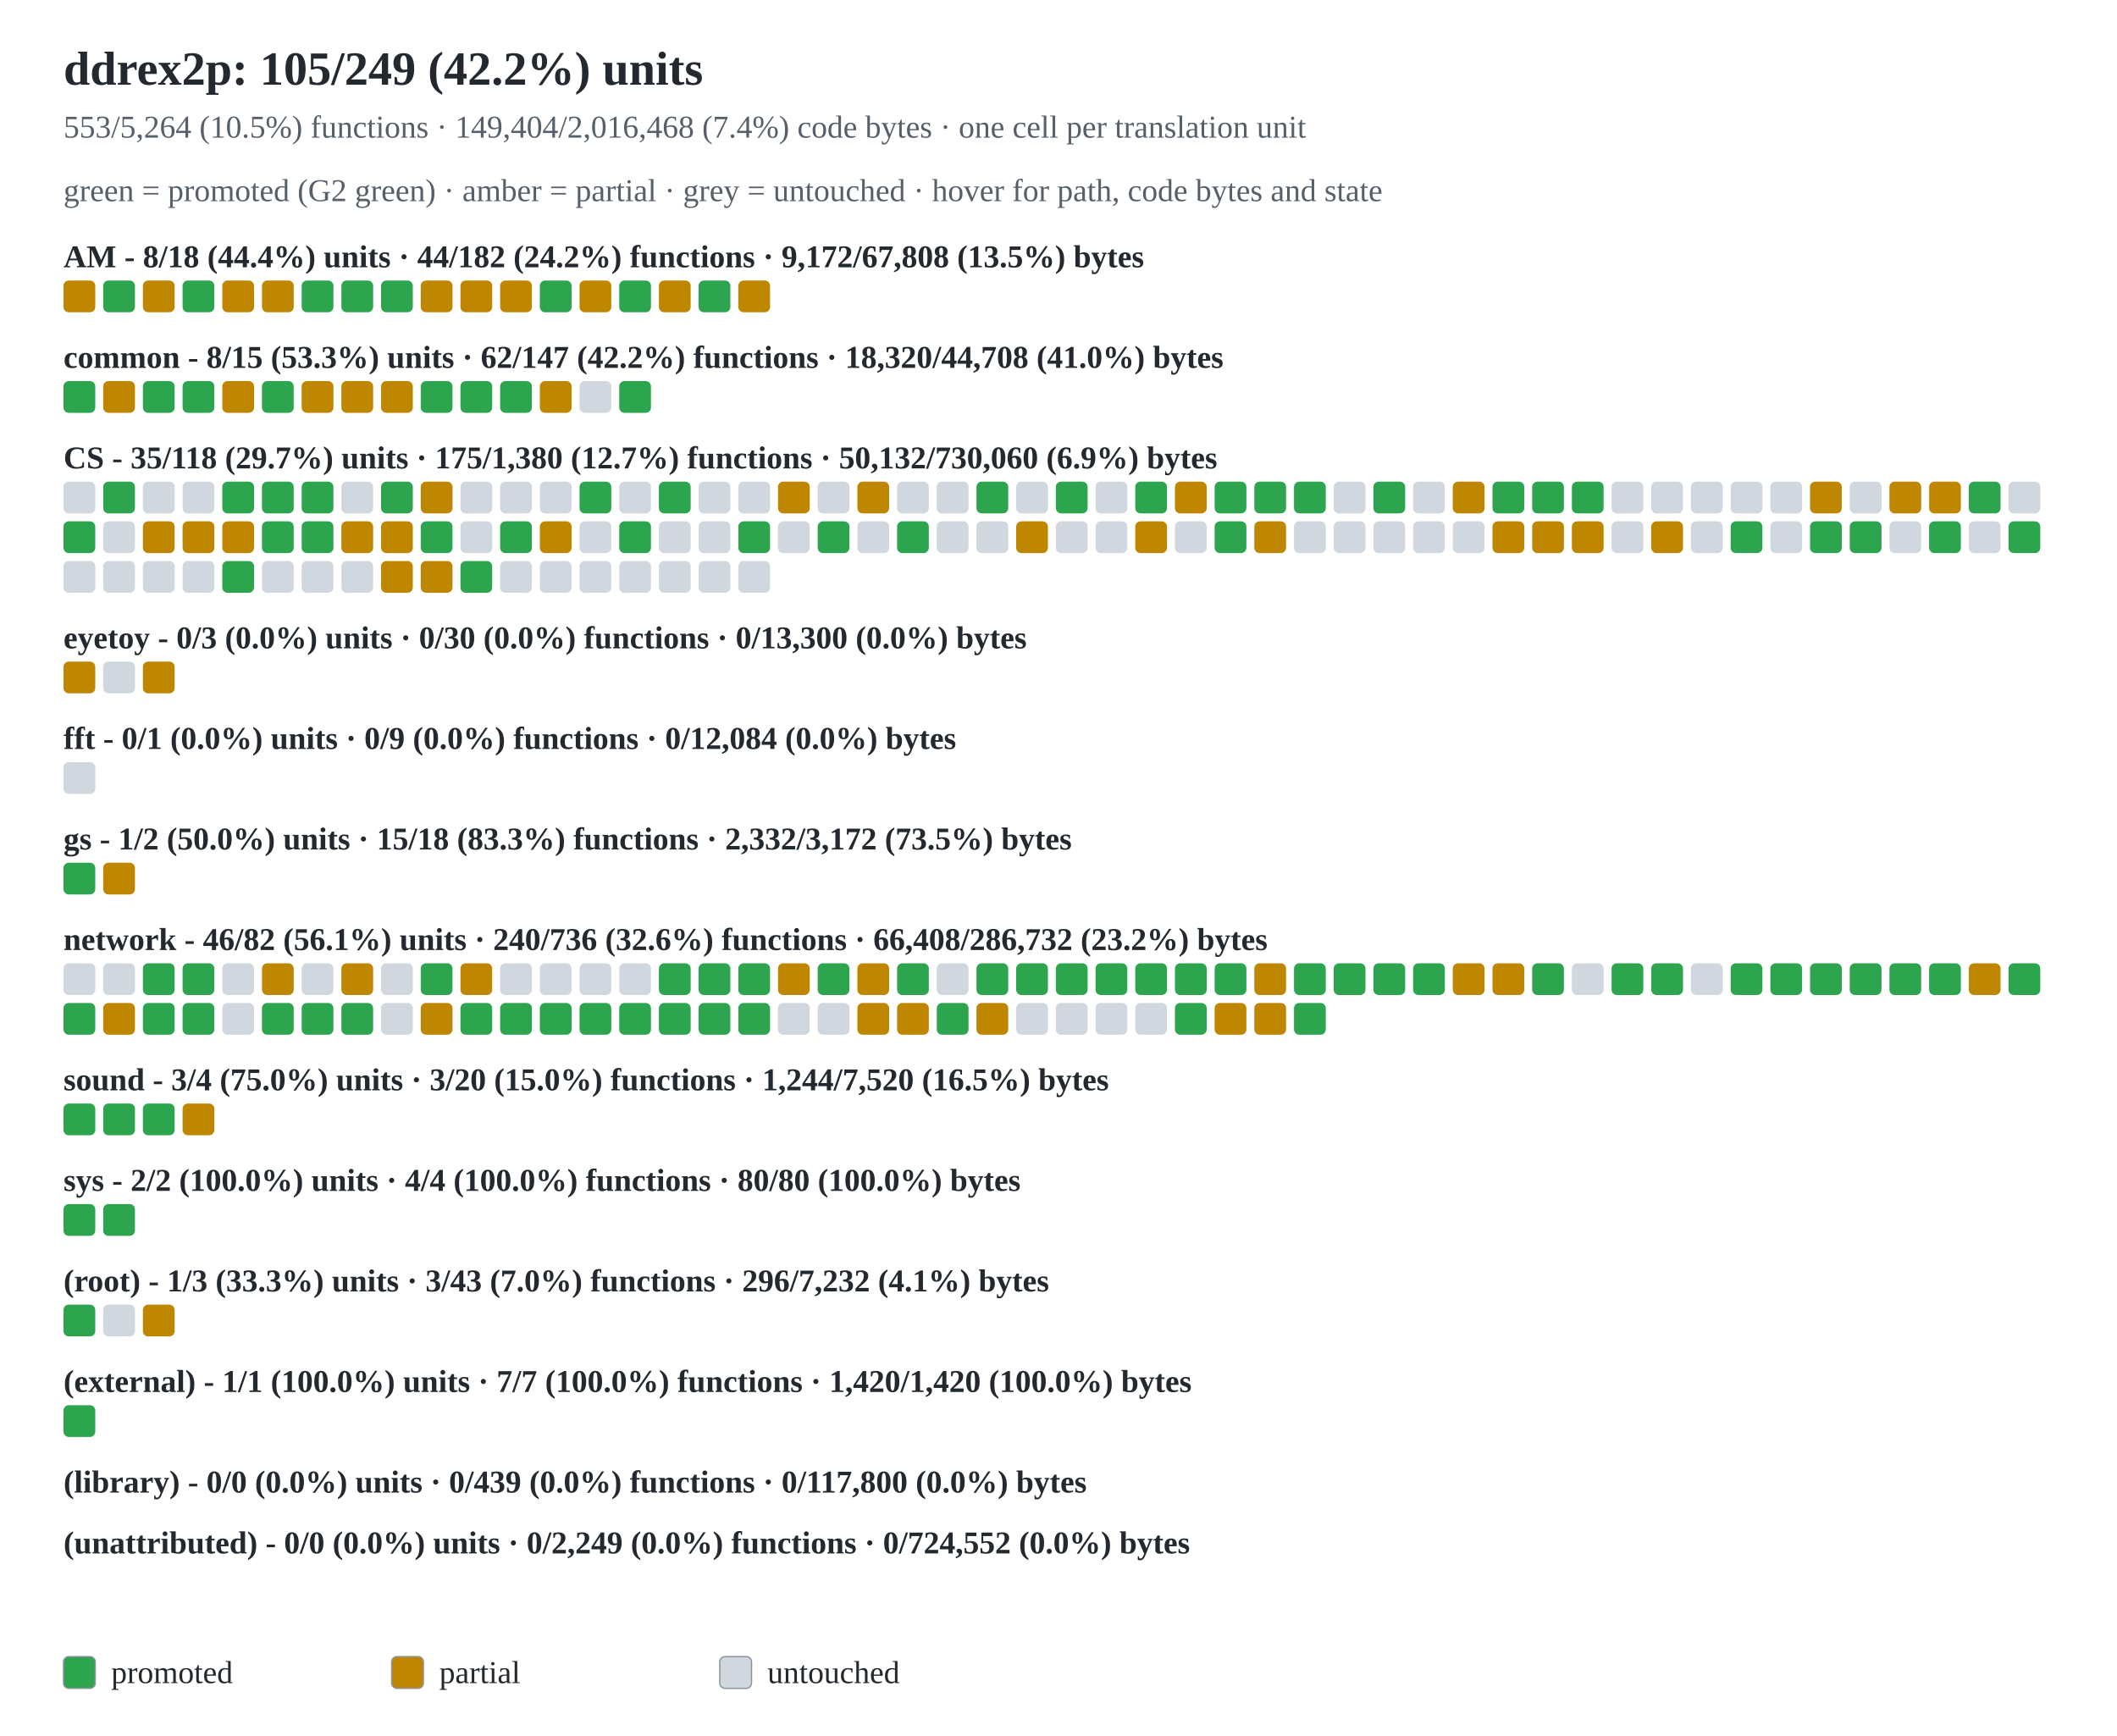
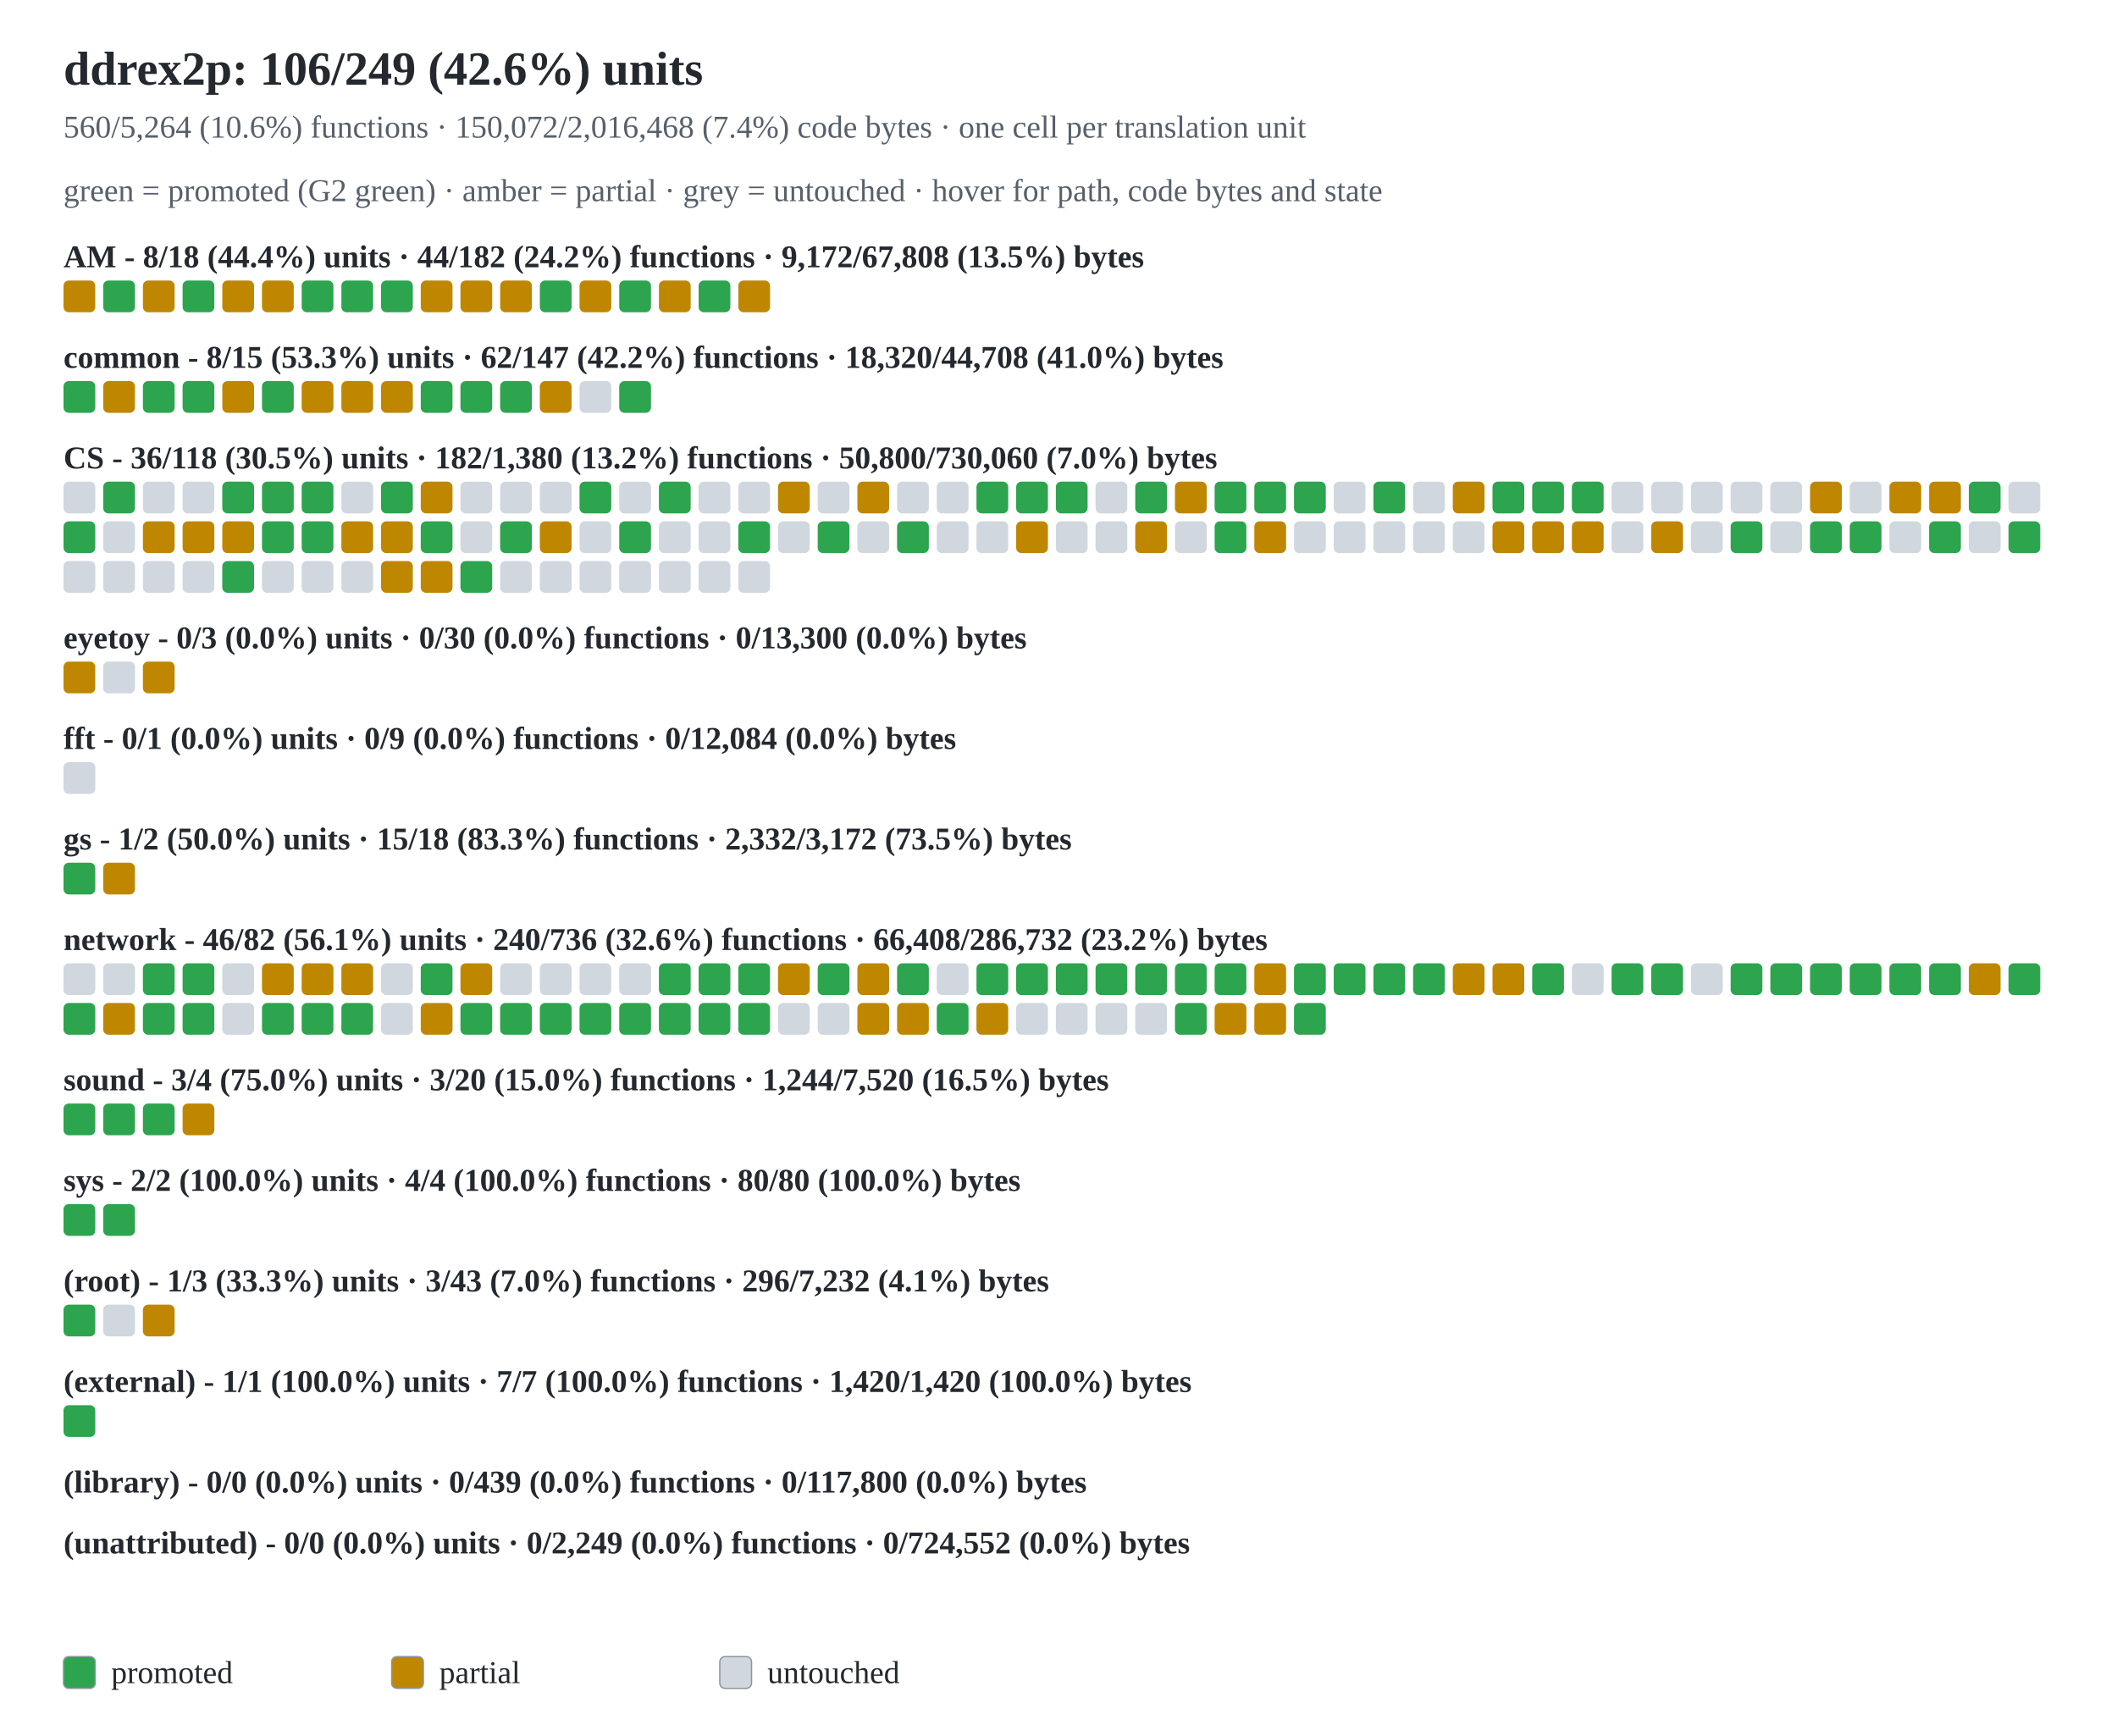
<svg xmlns="http://www.w3.org/2000/svg" width="800" height="656" viewBox="0 0 800 656" role="img" aria-label="ddrex2p translation unit heatmap">
  <rect width="800" height="656" fill="#ffffff" />
-   <text x="24" y="32" font-size="18" font-weight="600" fill="#24292f">ddrex2p: 105/249 (42.2%) units</text>
-   <text x="24" y="52" font-size="12" fill="#57606a">553/5,264 (10.5%) functions · 149,404/2,016,468 (7.4%) code bytes · one cell per translation unit</text>
+   <text x="24" y="32" font-size="18" font-weight="600" fill="#24292f">ddrex2p: 106/249 (42.6%) units</text>
+   <text x="24" y="52" font-size="12" fill="#57606a">560/5,264 (10.6%) functions · 150,072/2,016,468 (7.4%) code bytes · one cell per translation unit</text>
  <text x="24" y="76" font-size="12" fill="#57606a">green = promoted (G2 green) · amber = partial · grey = untouched · hover for path, code bytes and state</text>
  <g class="module" data-module="AM">
    <text x="24" y="101" font-size="12" font-weight="600" fill="#24292f">AM - 8/18 (44.4%) units · 44/182 (24.2%) functions · 9,172/67,808 (13.5%) bytes</text>
    <rect class="cell" data-state="partial" x="24" y="106" width="12" height="12" rx="2" fill="#bf8700" />
    <rect class="cell" data-state="promoted" x="39" y="106" width="12" height="12" rx="2" fill="#2da44e" />
    <rect class="cell" data-state="partial" x="54" y="106" width="12" height="12" rx="2" fill="#bf8700" />
    <rect class="cell" data-state="promoted" x="69" y="106" width="12" height="12" rx="2" fill="#2da44e" />
    <rect class="cell" data-state="partial" x="84" y="106" width="12" height="12" rx="2" fill="#bf8700" />
    <rect class="cell" data-state="partial" x="99" y="106" width="12" height="12" rx="2" fill="#bf8700" />
    <rect class="cell" data-state="promoted" x="114" y="106" width="12" height="12" rx="2" fill="#2da44e" />
    <rect class="cell" data-state="promoted" x="129" y="106" width="12" height="12" rx="2" fill="#2da44e" />
    <rect class="cell" data-state="promoted" x="144" y="106" width="12" height="12" rx="2" fill="#2da44e" />
    <rect class="cell" data-state="partial" x="159" y="106" width="12" height="12" rx="2" fill="#bf8700" />
    <rect class="cell" data-state="partial" x="174" y="106" width="12" height="12" rx="2" fill="#bf8700" />
    <rect class="cell" data-state="partial" x="189" y="106" width="12" height="12" rx="2" fill="#bf8700" />
    <rect class="cell" data-state="promoted" x="204" y="106" width="12" height="12" rx="2" fill="#2da44e" />
    <rect class="cell" data-state="partial" x="219" y="106" width="12" height="12" rx="2" fill="#bf8700" />
    <rect class="cell" data-state="promoted" x="234" y="106" width="12" height="12" rx="2" fill="#2da44e" />
    <rect class="cell" data-state="partial" x="249" y="106" width="12" height="12" rx="2" fill="#bf8700" />
    <rect class="cell" data-state="promoted" x="264" y="106" width="12" height="12" rx="2" fill="#2da44e" />
    <rect class="cell" data-state="partial" x="279" y="106" width="12" height="12" rx="2" fill="#bf8700" />
  </g>
  <g class="module" data-module="common">
    <text x="24" y="139" font-size="12" font-weight="600" fill="#24292f">common - 8/15 (53.3%) units · 62/147 (42.2%) functions · 18,320/44,708 (41.0%) bytes</text>
    <rect class="cell" data-state="promoted" x="24" y="144" width="12" height="12" rx="2" fill="#2da44e" />
    <rect class="cell" data-state="partial" x="39" y="144" width="12" height="12" rx="2" fill="#bf8700" />
    <rect class="cell" data-state="promoted" x="54" y="144" width="12" height="12" rx="2" fill="#2da44e" />
    <rect class="cell" data-state="promoted" x="69" y="144" width="12" height="12" rx="2" fill="#2da44e" />
    <rect class="cell" data-state="partial" x="84" y="144" width="12" height="12" rx="2" fill="#bf8700" />
    <rect class="cell" data-state="promoted" x="99" y="144" width="12" height="12" rx="2" fill="#2da44e" />
    <rect class="cell" data-state="partial" x="114" y="144" width="12" height="12" rx="2" fill="#bf8700" />
    <rect class="cell" data-state="partial" x="129" y="144" width="12" height="12" rx="2" fill="#bf8700" />
    <rect class="cell" data-state="partial" x="144" y="144" width="12" height="12" rx="2" fill="#bf8700" />
    <rect class="cell" data-state="promoted" x="159" y="144" width="12" height="12" rx="2" fill="#2da44e" />
    <rect class="cell" data-state="promoted" x="174" y="144" width="12" height="12" rx="2" fill="#2da44e" />
    <rect class="cell" data-state="promoted" x="189" y="144" width="12" height="12" rx="2" fill="#2da44e" />
    <rect class="cell" data-state="partial" x="204" y="144" width="12" height="12" rx="2" fill="#bf8700" />
    <rect class="cell" data-state="untouched" x="219" y="144" width="12" height="12" rx="2" fill="#d0d7de" />
    <rect class="cell" data-state="promoted" x="234" y="144" width="12" height="12" rx="2" fill="#2da44e" />
  </g>
  <g class="module" data-module="CS">
-     <text x="24" y="177" font-size="12" font-weight="600" fill="#24292f">CS - 35/118 (29.7%) units · 175/1,380 (12.7%) functions · 50,132/730,060 (6.9%) bytes</text>
+     <text x="24" y="177" font-size="12" font-weight="600" fill="#24292f">CS - 36/118 (30.5%) units · 182/1,380 (13.2%) functions · 50,800/730,060 (7.0%) bytes</text>
    <rect class="cell" data-state="untouched" x="24" y="182" width="12" height="12" rx="2" fill="#d0d7de" />
    <rect class="cell" data-state="promoted" x="39" y="182" width="12" height="12" rx="2" fill="#2da44e" />
    <rect class="cell" data-state="untouched" x="54" y="182" width="12" height="12" rx="2" fill="#d0d7de" />
    <rect class="cell" data-state="untouched" x="69" y="182" width="12" height="12" rx="2" fill="#d0d7de" />
    <rect class="cell" data-state="promoted" x="84" y="182" width="12" height="12" rx="2" fill="#2da44e" />
    <rect class="cell" data-state="promoted" x="99" y="182" width="12" height="12" rx="2" fill="#2da44e" />
    <rect class="cell" data-state="promoted" x="114" y="182" width="12" height="12" rx="2" fill="#2da44e" />
    <rect class="cell" data-state="untouched" x="129" y="182" width="12" height="12" rx="2" fill="#d0d7de" />
    <rect class="cell" data-state="promoted" x="144" y="182" width="12" height="12" rx="2" fill="#2da44e" />
    <rect class="cell" data-state="partial" x="159" y="182" width="12" height="12" rx="2" fill="#bf8700" />
    <rect class="cell" data-state="untouched" x="174" y="182" width="12" height="12" rx="2" fill="#d0d7de" />
    <rect class="cell" data-state="untouched" x="189" y="182" width="12" height="12" rx="2" fill="#d0d7de" />
    <rect class="cell" data-state="untouched" x="204" y="182" width="12" height="12" rx="2" fill="#d0d7de" />
    <rect class="cell" data-state="promoted" x="219" y="182" width="12" height="12" rx="2" fill="#2da44e" />
    <rect class="cell" data-state="untouched" x="234" y="182" width="12" height="12" rx="2" fill="#d0d7de" />
    <rect class="cell" data-state="promoted" x="249" y="182" width="12" height="12" rx="2" fill="#2da44e" />
    <rect class="cell" data-state="untouched" x="264" y="182" width="12" height="12" rx="2" fill="#d0d7de" />
    <rect class="cell" data-state="untouched" x="279" y="182" width="12" height="12" rx="2" fill="#d0d7de" />
    <rect class="cell" data-state="partial" x="294" y="182" width="12" height="12" rx="2" fill="#bf8700" />
    <rect class="cell" data-state="untouched" x="309" y="182" width="12" height="12" rx="2" fill="#d0d7de" />
    <rect class="cell" data-state="partial" x="324" y="182" width="12" height="12" rx="2" fill="#bf8700" />
    <rect class="cell" data-state="untouched" x="339" y="182" width="12" height="12" rx="2" fill="#d0d7de" />
    <rect class="cell" data-state="untouched" x="354" y="182" width="12" height="12" rx="2" fill="#d0d7de" />
    <rect class="cell" data-state="promoted" x="369" y="182" width="12" height="12" rx="2" fill="#2da44e" />
-     <rect class="cell" data-state="untouched" x="384" y="182" width="12" height="12" rx="2" fill="#d0d7de" />
+     <rect class="cell" data-state="promoted" x="384" y="182" width="12" height="12" rx="2" fill="#2da44e" />
    <rect class="cell" data-state="promoted" x="399" y="182" width="12" height="12" rx="2" fill="#2da44e" />
    <rect class="cell" data-state="untouched" x="414" y="182" width="12" height="12" rx="2" fill="#d0d7de" />
    <rect class="cell" data-state="promoted" x="429" y="182" width="12" height="12" rx="2" fill="#2da44e" />
    <rect class="cell" data-state="partial" x="444" y="182" width="12" height="12" rx="2" fill="#bf8700" />
    <rect class="cell" data-state="promoted" x="459" y="182" width="12" height="12" rx="2" fill="#2da44e" />
    <rect class="cell" data-state="promoted" x="474" y="182" width="12" height="12" rx="2" fill="#2da44e" />
    <rect class="cell" data-state="promoted" x="489" y="182" width="12" height="12" rx="2" fill="#2da44e" />
    <rect class="cell" data-state="untouched" x="504" y="182" width="12" height="12" rx="2" fill="#d0d7de" />
    <rect class="cell" data-state="promoted" x="519" y="182" width="12" height="12" rx="2" fill="#2da44e" />
    <rect class="cell" data-state="untouched" x="534" y="182" width="12" height="12" rx="2" fill="#d0d7de" />
    <rect class="cell" data-state="partial" x="549" y="182" width="12" height="12" rx="2" fill="#bf8700" />
    <rect class="cell" data-state="promoted" x="564" y="182" width="12" height="12" rx="2" fill="#2da44e" />
    <rect class="cell" data-state="promoted" x="579" y="182" width="12" height="12" rx="2" fill="#2da44e" />
    <rect class="cell" data-state="promoted" x="594" y="182" width="12" height="12" rx="2" fill="#2da44e" />
    <rect class="cell" data-state="untouched" x="609" y="182" width="12" height="12" rx="2" fill="#d0d7de" />
    <rect class="cell" data-state="untouched" x="624" y="182" width="12" height="12" rx="2" fill="#d0d7de" />
    <rect class="cell" data-state="untouched" x="639" y="182" width="12" height="12" rx="2" fill="#d0d7de" />
    <rect class="cell" data-state="untouched" x="654" y="182" width="12" height="12" rx="2" fill="#d0d7de" />
    <rect class="cell" data-state="untouched" x="669" y="182" width="12" height="12" rx="2" fill="#d0d7de" />
    <rect class="cell" data-state="partial" x="684" y="182" width="12" height="12" rx="2" fill="#bf8700" />
    <rect class="cell" data-state="untouched" x="699" y="182" width="12" height="12" rx="2" fill="#d0d7de" />
    <rect class="cell" data-state="partial" x="714" y="182" width="12" height="12" rx="2" fill="#bf8700" />
    <rect class="cell" data-state="partial" x="729" y="182" width="12" height="12" rx="2" fill="#bf8700" />
    <rect class="cell" data-state="promoted" x="744" y="182" width="12" height="12" rx="2" fill="#2da44e" />
    <rect class="cell" data-state="untouched" x="759" y="182" width="12" height="12" rx="2" fill="#d0d7de" />
    <rect class="cell" data-state="promoted" x="24" y="197" width="12" height="12" rx="2" fill="#2da44e" />
    <rect class="cell" data-state="untouched" x="39" y="197" width="12" height="12" rx="2" fill="#d0d7de" />
    <rect class="cell" data-state="partial" x="54" y="197" width="12" height="12" rx="2" fill="#bf8700" />
    <rect class="cell" data-state="partial" x="69" y="197" width="12" height="12" rx="2" fill="#bf8700" />
    <rect class="cell" data-state="partial" x="84" y="197" width="12" height="12" rx="2" fill="#bf8700" />
    <rect class="cell" data-state="promoted" x="99" y="197" width="12" height="12" rx="2" fill="#2da44e" />
    <rect class="cell" data-state="promoted" x="114" y="197" width="12" height="12" rx="2" fill="#2da44e" />
    <rect class="cell" data-state="partial" x="129" y="197" width="12" height="12" rx="2" fill="#bf8700" />
    <rect class="cell" data-state="partial" x="144" y="197" width="12" height="12" rx="2" fill="#bf8700" />
    <rect class="cell" data-state="promoted" x="159" y="197" width="12" height="12" rx="2" fill="#2da44e" />
    <rect class="cell" data-state="untouched" x="174" y="197" width="12" height="12" rx="2" fill="#d0d7de" />
    <rect class="cell" data-state="promoted" x="189" y="197" width="12" height="12" rx="2" fill="#2da44e" />
    <rect class="cell" data-state="partial" x="204" y="197" width="12" height="12" rx="2" fill="#bf8700" />
    <rect class="cell" data-state="untouched" x="219" y="197" width="12" height="12" rx="2" fill="#d0d7de" />
    <rect class="cell" data-state="promoted" x="234" y="197" width="12" height="12" rx="2" fill="#2da44e" />
    <rect class="cell" data-state="untouched" x="249" y="197" width="12" height="12" rx="2" fill="#d0d7de" />
    <rect class="cell" data-state="untouched" x="264" y="197" width="12" height="12" rx="2" fill="#d0d7de" />
    <rect class="cell" data-state="promoted" x="279" y="197" width="12" height="12" rx="2" fill="#2da44e" />
    <rect class="cell" data-state="untouched" x="294" y="197" width="12" height="12" rx="2" fill="#d0d7de" />
    <rect class="cell" data-state="promoted" x="309" y="197" width="12" height="12" rx="2" fill="#2da44e" />
    <rect class="cell" data-state="untouched" x="324" y="197" width="12" height="12" rx="2" fill="#d0d7de" />
    <rect class="cell" data-state="promoted" x="339" y="197" width="12" height="12" rx="2" fill="#2da44e" />
    <rect class="cell" data-state="untouched" x="354" y="197" width="12" height="12" rx="2" fill="#d0d7de" />
    <rect class="cell" data-state="untouched" x="369" y="197" width="12" height="12" rx="2" fill="#d0d7de" />
    <rect class="cell" data-state="partial" x="384" y="197" width="12" height="12" rx="2" fill="#bf8700" />
    <rect class="cell" data-state="untouched" x="399" y="197" width="12" height="12" rx="2" fill="#d0d7de" />
    <rect class="cell" data-state="untouched" x="414" y="197" width="12" height="12" rx="2" fill="#d0d7de" />
    <rect class="cell" data-state="partial" x="429" y="197" width="12" height="12" rx="2" fill="#bf8700" />
    <rect class="cell" data-state="untouched" x="444" y="197" width="12" height="12" rx="2" fill="#d0d7de" />
    <rect class="cell" data-state="promoted" x="459" y="197" width="12" height="12" rx="2" fill="#2da44e" />
    <rect class="cell" data-state="partial" x="474" y="197" width="12" height="12" rx="2" fill="#bf8700" />
    <rect class="cell" data-state="untouched" x="489" y="197" width="12" height="12" rx="2" fill="#d0d7de" />
    <rect class="cell" data-state="untouched" x="504" y="197" width="12" height="12" rx="2" fill="#d0d7de" />
    <rect class="cell" data-state="untouched" x="519" y="197" width="12" height="12" rx="2" fill="#d0d7de" />
    <rect class="cell" data-state="untouched" x="534" y="197" width="12" height="12" rx="2" fill="#d0d7de" />
    <rect class="cell" data-state="untouched" x="549" y="197" width="12" height="12" rx="2" fill="#d0d7de" />
    <rect class="cell" data-state="partial" x="564" y="197" width="12" height="12" rx="2" fill="#bf8700" />
    <rect class="cell" data-state="partial" x="579" y="197" width="12" height="12" rx="2" fill="#bf8700" />
    <rect class="cell" data-state="partial" x="594" y="197" width="12" height="12" rx="2" fill="#bf8700" />
    <rect class="cell" data-state="untouched" x="609" y="197" width="12" height="12" rx="2" fill="#d0d7de" />
    <rect class="cell" data-state="partial" x="624" y="197" width="12" height="12" rx="2" fill="#bf8700" />
    <rect class="cell" data-state="untouched" x="639" y="197" width="12" height="12" rx="2" fill="#d0d7de" />
    <rect class="cell" data-state="promoted" x="654" y="197" width="12" height="12" rx="2" fill="#2da44e" />
    <rect class="cell" data-state="untouched" x="669" y="197" width="12" height="12" rx="2" fill="#d0d7de" />
    <rect class="cell" data-state="promoted" x="684" y="197" width="12" height="12" rx="2" fill="#2da44e" />
    <rect class="cell" data-state="promoted" x="699" y="197" width="12" height="12" rx="2" fill="#2da44e" />
    <rect class="cell" data-state="untouched" x="714" y="197" width="12" height="12" rx="2" fill="#d0d7de" />
    <rect class="cell" data-state="promoted" x="729" y="197" width="12" height="12" rx="2" fill="#2da44e" />
    <rect class="cell" data-state="untouched" x="744" y="197" width="12" height="12" rx="2" fill="#d0d7de" />
    <rect class="cell" data-state="promoted" x="759" y="197" width="12" height="12" rx="2" fill="#2da44e" />
    <rect class="cell" data-state="untouched" x="24" y="212" width="12" height="12" rx="2" fill="#d0d7de" />
    <rect class="cell" data-state="untouched" x="39" y="212" width="12" height="12" rx="2" fill="#d0d7de" />
    <rect class="cell" data-state="untouched" x="54" y="212" width="12" height="12" rx="2" fill="#d0d7de" />
    <rect class="cell" data-state="untouched" x="69" y="212" width="12" height="12" rx="2" fill="#d0d7de" />
    <rect class="cell" data-state="promoted" x="84" y="212" width="12" height="12" rx="2" fill="#2da44e" />
    <rect class="cell" data-state="untouched" x="99" y="212" width="12" height="12" rx="2" fill="#d0d7de" />
    <rect class="cell" data-state="untouched" x="114" y="212" width="12" height="12" rx="2" fill="#d0d7de" />
    <rect class="cell" data-state="untouched" x="129" y="212" width="12" height="12" rx="2" fill="#d0d7de" />
    <rect class="cell" data-state="partial" x="144" y="212" width="12" height="12" rx="2" fill="#bf8700" />
    <rect class="cell" data-state="partial" x="159" y="212" width="12" height="12" rx="2" fill="#bf8700" />
    <rect class="cell" data-state="promoted" x="174" y="212" width="12" height="12" rx="2" fill="#2da44e" />
    <rect class="cell" data-state="untouched" x="189" y="212" width="12" height="12" rx="2" fill="#d0d7de" />
    <rect class="cell" data-state="untouched" x="204" y="212" width="12" height="12" rx="2" fill="#d0d7de" />
    <rect class="cell" data-state="untouched" x="219" y="212" width="12" height="12" rx="2" fill="#d0d7de" />
    <rect class="cell" data-state="untouched" x="234" y="212" width="12" height="12" rx="2" fill="#d0d7de" />
    <rect class="cell" data-state="untouched" x="249" y="212" width="12" height="12" rx="2" fill="#d0d7de" />
    <rect class="cell" data-state="untouched" x="264" y="212" width="12" height="12" rx="2" fill="#d0d7de" />
    <rect class="cell" data-state="untouched" x="279" y="212" width="12" height="12" rx="2" fill="#d0d7de" />
  </g>
  <g class="module" data-module="eyetoy">
    <text x="24" y="245" font-size="12" font-weight="600" fill="#24292f">eyetoy - 0/3 (0.0%) units · 0/30 (0.0%) functions · 0/13,300 (0.0%) bytes</text>
    <rect class="cell" data-state="partial" x="24" y="250" width="12" height="12" rx="2" fill="#bf8700" />
    <rect class="cell" data-state="untouched" x="39" y="250" width="12" height="12" rx="2" fill="#d0d7de" />
    <rect class="cell" data-state="partial" x="54" y="250" width="12" height="12" rx="2" fill="#bf8700" />
  </g>
  <g class="module" data-module="fft">
    <text x="24" y="283" font-size="12" font-weight="600" fill="#24292f">fft - 0/1 (0.0%) units · 0/9 (0.0%) functions · 0/12,084 (0.0%) bytes</text>
    <rect class="cell" data-state="untouched" x="24" y="288" width="12" height="12" rx="2" fill="#d0d7de" />
  </g>
  <g class="module" data-module="gs">
    <text x="24" y="321" font-size="12" font-weight="600" fill="#24292f">gs - 1/2 (50.0%) units · 15/18 (83.3%) functions · 2,332/3,172 (73.5%) bytes</text>
    <rect class="cell" data-state="promoted" x="24" y="326" width="12" height="12" rx="2" fill="#2da44e" />
    <rect class="cell" data-state="partial" x="39" y="326" width="12" height="12" rx="2" fill="#bf8700" />
  </g>
  <g class="module" data-module="network">
    <text x="24" y="359" font-size="12" font-weight="600" fill="#24292f">network - 46/82 (56.1%) units · 240/736 (32.6%) functions · 66,408/286,732 (23.2%) bytes</text>
    <rect class="cell" data-state="untouched" x="24" y="364" width="12" height="12" rx="2" fill="#d0d7de" />
    <rect class="cell" data-state="untouched" x="39" y="364" width="12" height="12" rx="2" fill="#d0d7de" />
    <rect class="cell" data-state="promoted" x="54" y="364" width="12" height="12" rx="2" fill="#2da44e" />
    <rect class="cell" data-state="promoted" x="69" y="364" width="12" height="12" rx="2" fill="#2da44e" />
    <rect class="cell" data-state="untouched" x="84" y="364" width="12" height="12" rx="2" fill="#d0d7de" />
    <rect class="cell" data-state="partial" x="99" y="364" width="12" height="12" rx="2" fill="#bf8700" />
-     <rect class="cell" data-state="untouched" x="114" y="364" width="12" height="12" rx="2" fill="#d0d7de" />
+     <rect class="cell" data-state="partial" x="114" y="364" width="12" height="12" rx="2" fill="#bf8700" />
    <rect class="cell" data-state="partial" x="129" y="364" width="12" height="12" rx="2" fill="#bf8700" />
    <rect class="cell" data-state="untouched" x="144" y="364" width="12" height="12" rx="2" fill="#d0d7de" />
    <rect class="cell" data-state="promoted" x="159" y="364" width="12" height="12" rx="2" fill="#2da44e" />
    <rect class="cell" data-state="partial" x="174" y="364" width="12" height="12" rx="2" fill="#bf8700" />
    <rect class="cell" data-state="untouched" x="189" y="364" width="12" height="12" rx="2" fill="#d0d7de" />
    <rect class="cell" data-state="untouched" x="204" y="364" width="12" height="12" rx="2" fill="#d0d7de" />
    <rect class="cell" data-state="untouched" x="219" y="364" width="12" height="12" rx="2" fill="#d0d7de" />
    <rect class="cell" data-state="untouched" x="234" y="364" width="12" height="12" rx="2" fill="#d0d7de" />
    <rect class="cell" data-state="promoted" x="249" y="364" width="12" height="12" rx="2" fill="#2da44e" />
    <rect class="cell" data-state="promoted" x="264" y="364" width="12" height="12" rx="2" fill="#2da44e" />
    <rect class="cell" data-state="promoted" x="279" y="364" width="12" height="12" rx="2" fill="#2da44e" />
    <rect class="cell" data-state="partial" x="294" y="364" width="12" height="12" rx="2" fill="#bf8700" />
    <rect class="cell" data-state="promoted" x="309" y="364" width="12" height="12" rx="2" fill="#2da44e" />
    <rect class="cell" data-state="partial" x="324" y="364" width="12" height="12" rx="2" fill="#bf8700" />
    <rect class="cell" data-state="promoted" x="339" y="364" width="12" height="12" rx="2" fill="#2da44e" />
    <rect class="cell" data-state="untouched" x="354" y="364" width="12" height="12" rx="2" fill="#d0d7de" />
    <rect class="cell" data-state="promoted" x="369" y="364" width="12" height="12" rx="2" fill="#2da44e" />
    <rect class="cell" data-state="promoted" x="384" y="364" width="12" height="12" rx="2" fill="#2da44e" />
    <rect class="cell" data-state="promoted" x="399" y="364" width="12" height="12" rx="2" fill="#2da44e" />
    <rect class="cell" data-state="promoted" x="414" y="364" width="12" height="12" rx="2" fill="#2da44e" />
    <rect class="cell" data-state="promoted" x="429" y="364" width="12" height="12" rx="2" fill="#2da44e" />
    <rect class="cell" data-state="promoted" x="444" y="364" width="12" height="12" rx="2" fill="#2da44e" />
    <rect class="cell" data-state="promoted" x="459" y="364" width="12" height="12" rx="2" fill="#2da44e" />
    <rect class="cell" data-state="partial" x="474" y="364" width="12" height="12" rx="2" fill="#bf8700" />
    <rect class="cell" data-state="promoted" x="489" y="364" width="12" height="12" rx="2" fill="#2da44e" />
    <rect class="cell" data-state="promoted" x="504" y="364" width="12" height="12" rx="2" fill="#2da44e" />
    <rect class="cell" data-state="promoted" x="519" y="364" width="12" height="12" rx="2" fill="#2da44e" />
    <rect class="cell" data-state="promoted" x="534" y="364" width="12" height="12" rx="2" fill="#2da44e" />
    <rect class="cell" data-state="partial" x="549" y="364" width="12" height="12" rx="2" fill="#bf8700" />
    <rect class="cell" data-state="partial" x="564" y="364" width="12" height="12" rx="2" fill="#bf8700" />
    <rect class="cell" data-state="promoted" x="579" y="364" width="12" height="12" rx="2" fill="#2da44e" />
    <rect class="cell" data-state="untouched" x="594" y="364" width="12" height="12" rx="2" fill="#d0d7de" />
    <rect class="cell" data-state="promoted" x="609" y="364" width="12" height="12" rx="2" fill="#2da44e" />
    <rect class="cell" data-state="promoted" x="624" y="364" width="12" height="12" rx="2" fill="#2da44e" />
    <rect class="cell" data-state="untouched" x="639" y="364" width="12" height="12" rx="2" fill="#d0d7de" />
    <rect class="cell" data-state="promoted" x="654" y="364" width="12" height="12" rx="2" fill="#2da44e" />
    <rect class="cell" data-state="promoted" x="669" y="364" width="12" height="12" rx="2" fill="#2da44e" />
    <rect class="cell" data-state="promoted" x="684" y="364" width="12" height="12" rx="2" fill="#2da44e" />
    <rect class="cell" data-state="promoted" x="699" y="364" width="12" height="12" rx="2" fill="#2da44e" />
    <rect class="cell" data-state="promoted" x="714" y="364" width="12" height="12" rx="2" fill="#2da44e" />
    <rect class="cell" data-state="promoted" x="729" y="364" width="12" height="12" rx="2" fill="#2da44e" />
    <rect class="cell" data-state="partial" x="744" y="364" width="12" height="12" rx="2" fill="#bf8700" />
    <rect class="cell" data-state="promoted" x="759" y="364" width="12" height="12" rx="2" fill="#2da44e" />
    <rect class="cell" data-state="promoted" x="24" y="379" width="12" height="12" rx="2" fill="#2da44e" />
    <rect class="cell" data-state="partial" x="39" y="379" width="12" height="12" rx="2" fill="#bf8700" />
    <rect class="cell" data-state="promoted" x="54" y="379" width="12" height="12" rx="2" fill="#2da44e" />
    <rect class="cell" data-state="promoted" x="69" y="379" width="12" height="12" rx="2" fill="#2da44e" />
    <rect class="cell" data-state="untouched" x="84" y="379" width="12" height="12" rx="2" fill="#d0d7de" />
    <rect class="cell" data-state="promoted" x="99" y="379" width="12" height="12" rx="2" fill="#2da44e" />
    <rect class="cell" data-state="promoted" x="114" y="379" width="12" height="12" rx="2" fill="#2da44e" />
    <rect class="cell" data-state="promoted" x="129" y="379" width="12" height="12" rx="2" fill="#2da44e" />
    <rect class="cell" data-state="untouched" x="144" y="379" width="12" height="12" rx="2" fill="#d0d7de" />
    <rect class="cell" data-state="partial" x="159" y="379" width="12" height="12" rx="2" fill="#bf8700" />
    <rect class="cell" data-state="promoted" x="174" y="379" width="12" height="12" rx="2" fill="#2da44e" />
    <rect class="cell" data-state="promoted" x="189" y="379" width="12" height="12" rx="2" fill="#2da44e" />
    <rect class="cell" data-state="promoted" x="204" y="379" width="12" height="12" rx="2" fill="#2da44e" />
    <rect class="cell" data-state="promoted" x="219" y="379" width="12" height="12" rx="2" fill="#2da44e" />
    <rect class="cell" data-state="promoted" x="234" y="379" width="12" height="12" rx="2" fill="#2da44e" />
    <rect class="cell" data-state="promoted" x="249" y="379" width="12" height="12" rx="2" fill="#2da44e" />
    <rect class="cell" data-state="promoted" x="264" y="379" width="12" height="12" rx="2" fill="#2da44e" />
    <rect class="cell" data-state="promoted" x="279" y="379" width="12" height="12" rx="2" fill="#2da44e" />
    <rect class="cell" data-state="untouched" x="294" y="379" width="12" height="12" rx="2" fill="#d0d7de" />
    <rect class="cell" data-state="untouched" x="309" y="379" width="12" height="12" rx="2" fill="#d0d7de" />
    <rect class="cell" data-state="partial" x="324" y="379" width="12" height="12" rx="2" fill="#bf8700" />
    <rect class="cell" data-state="partial" x="339" y="379" width="12" height="12" rx="2" fill="#bf8700" />
    <rect class="cell" data-state="promoted" x="354" y="379" width="12" height="12" rx="2" fill="#2da44e" />
    <rect class="cell" data-state="partial" x="369" y="379" width="12" height="12" rx="2" fill="#bf8700" />
    <rect class="cell" data-state="untouched" x="384" y="379" width="12" height="12" rx="2" fill="#d0d7de" />
    <rect class="cell" data-state="untouched" x="399" y="379" width="12" height="12" rx="2" fill="#d0d7de" />
    <rect class="cell" data-state="untouched" x="414" y="379" width="12" height="12" rx="2" fill="#d0d7de" />
    <rect class="cell" data-state="untouched" x="429" y="379" width="12" height="12" rx="2" fill="#d0d7de" />
    <rect class="cell" data-state="promoted" x="444" y="379" width="12" height="12" rx="2" fill="#2da44e" />
    <rect class="cell" data-state="partial" x="459" y="379" width="12" height="12" rx="2" fill="#bf8700" />
    <rect class="cell" data-state="partial" x="474" y="379" width="12" height="12" rx="2" fill="#bf8700" />
    <rect class="cell" data-state="promoted" x="489" y="379" width="12" height="12" rx="2" fill="#2da44e" />
  </g>
  <g class="module" data-module="sound">
    <text x="24" y="412" font-size="12" font-weight="600" fill="#24292f">sound - 3/4 (75.0%) units · 3/20 (15.0%) functions · 1,244/7,520 (16.5%) bytes</text>
    <rect class="cell" data-state="promoted" x="24" y="417" width="12" height="12" rx="2" fill="#2da44e" />
    <rect class="cell" data-state="promoted" x="39" y="417" width="12" height="12" rx="2" fill="#2da44e" />
    <rect class="cell" data-state="promoted" x="54" y="417" width="12" height="12" rx="2" fill="#2da44e" />
    <rect class="cell" data-state="partial" x="69" y="417" width="12" height="12" rx="2" fill="#bf8700" />
  </g>
  <g class="module" data-module="sys">
    <text x="24" y="450" font-size="12" font-weight="600" fill="#24292f">sys - 2/2 (100.0%) units · 4/4 (100.0%) functions · 80/80 (100.0%) bytes</text>
    <rect class="cell" data-state="promoted" x="24" y="455" width="12" height="12" rx="2" fill="#2da44e" />
    <rect class="cell" data-state="promoted" x="39" y="455" width="12" height="12" rx="2" fill="#2da44e" />
  </g>
  <g class="module" data-module="(root)">
    <text x="24" y="488" font-size="12" font-weight="600" fill="#24292f">(root) - 1/3 (33.3%) units · 3/43 (7.0%) functions · 296/7,232 (4.1%) bytes</text>
    <rect class="cell" data-state="promoted" x="24" y="493" width="12" height="12" rx="2" fill="#2da44e" />
    <rect class="cell" data-state="untouched" x="39" y="493" width="12" height="12" rx="2" fill="#d0d7de" />
    <rect class="cell" data-state="partial" x="54" y="493" width="12" height="12" rx="2" fill="#bf8700" />
  </g>
  <g class="module" data-module="(external)">
    <text x="24" y="526" font-size="12" font-weight="600" fill="#24292f">(external) - 1/1 (100.0%) units · 7/7 (100.0%) functions · 1,420/1,420 (100.0%) bytes</text>
    <rect class="cell" data-state="promoted" x="24" y="531" width="12" height="12" rx="2" fill="#2da44e" />
  </g>
  <g class="module" data-module="(library)">
    <text x="24" y="564" font-size="12" font-weight="600" fill="#24292f">(library) - 0/0 (0.0%) units · 0/439 (0.0%) functions · 0/117,800 (0.0%) bytes</text>
  </g>
  <g class="module" data-module="(unattributed)">
    <text x="24" y="587" font-size="12" font-weight="600" fill="#24292f">(unattributed) - 0/0 (0.0%) units · 0/2,249 (0.0%) functions · 0/724,552 (0.0%) bytes</text>
  </g>
  <g transform="translate(0 626)" class="legend">
    <rect x="24" y="0" width="12" height="12" rx="2" fill="#2da44e" stroke="#8c959f" stroke-width="0.5" />
    <text x="42" y="10" font-size="12" fill="#24292f">promoted</text>
    <rect x="148" y="0" width="12" height="12" rx="2" fill="#bf8700" stroke="#8c959f" stroke-width="0.5" />
    <text x="166" y="10" font-size="12" fill="#24292f">partial</text>
    <rect x="272" y="0" width="12" height="12" rx="2" fill="#d0d7de" stroke="#8c959f" stroke-width="0.5" />
    <text x="290" y="10" font-size="12" fill="#24292f">untouched</text>
  </g>
</svg>
